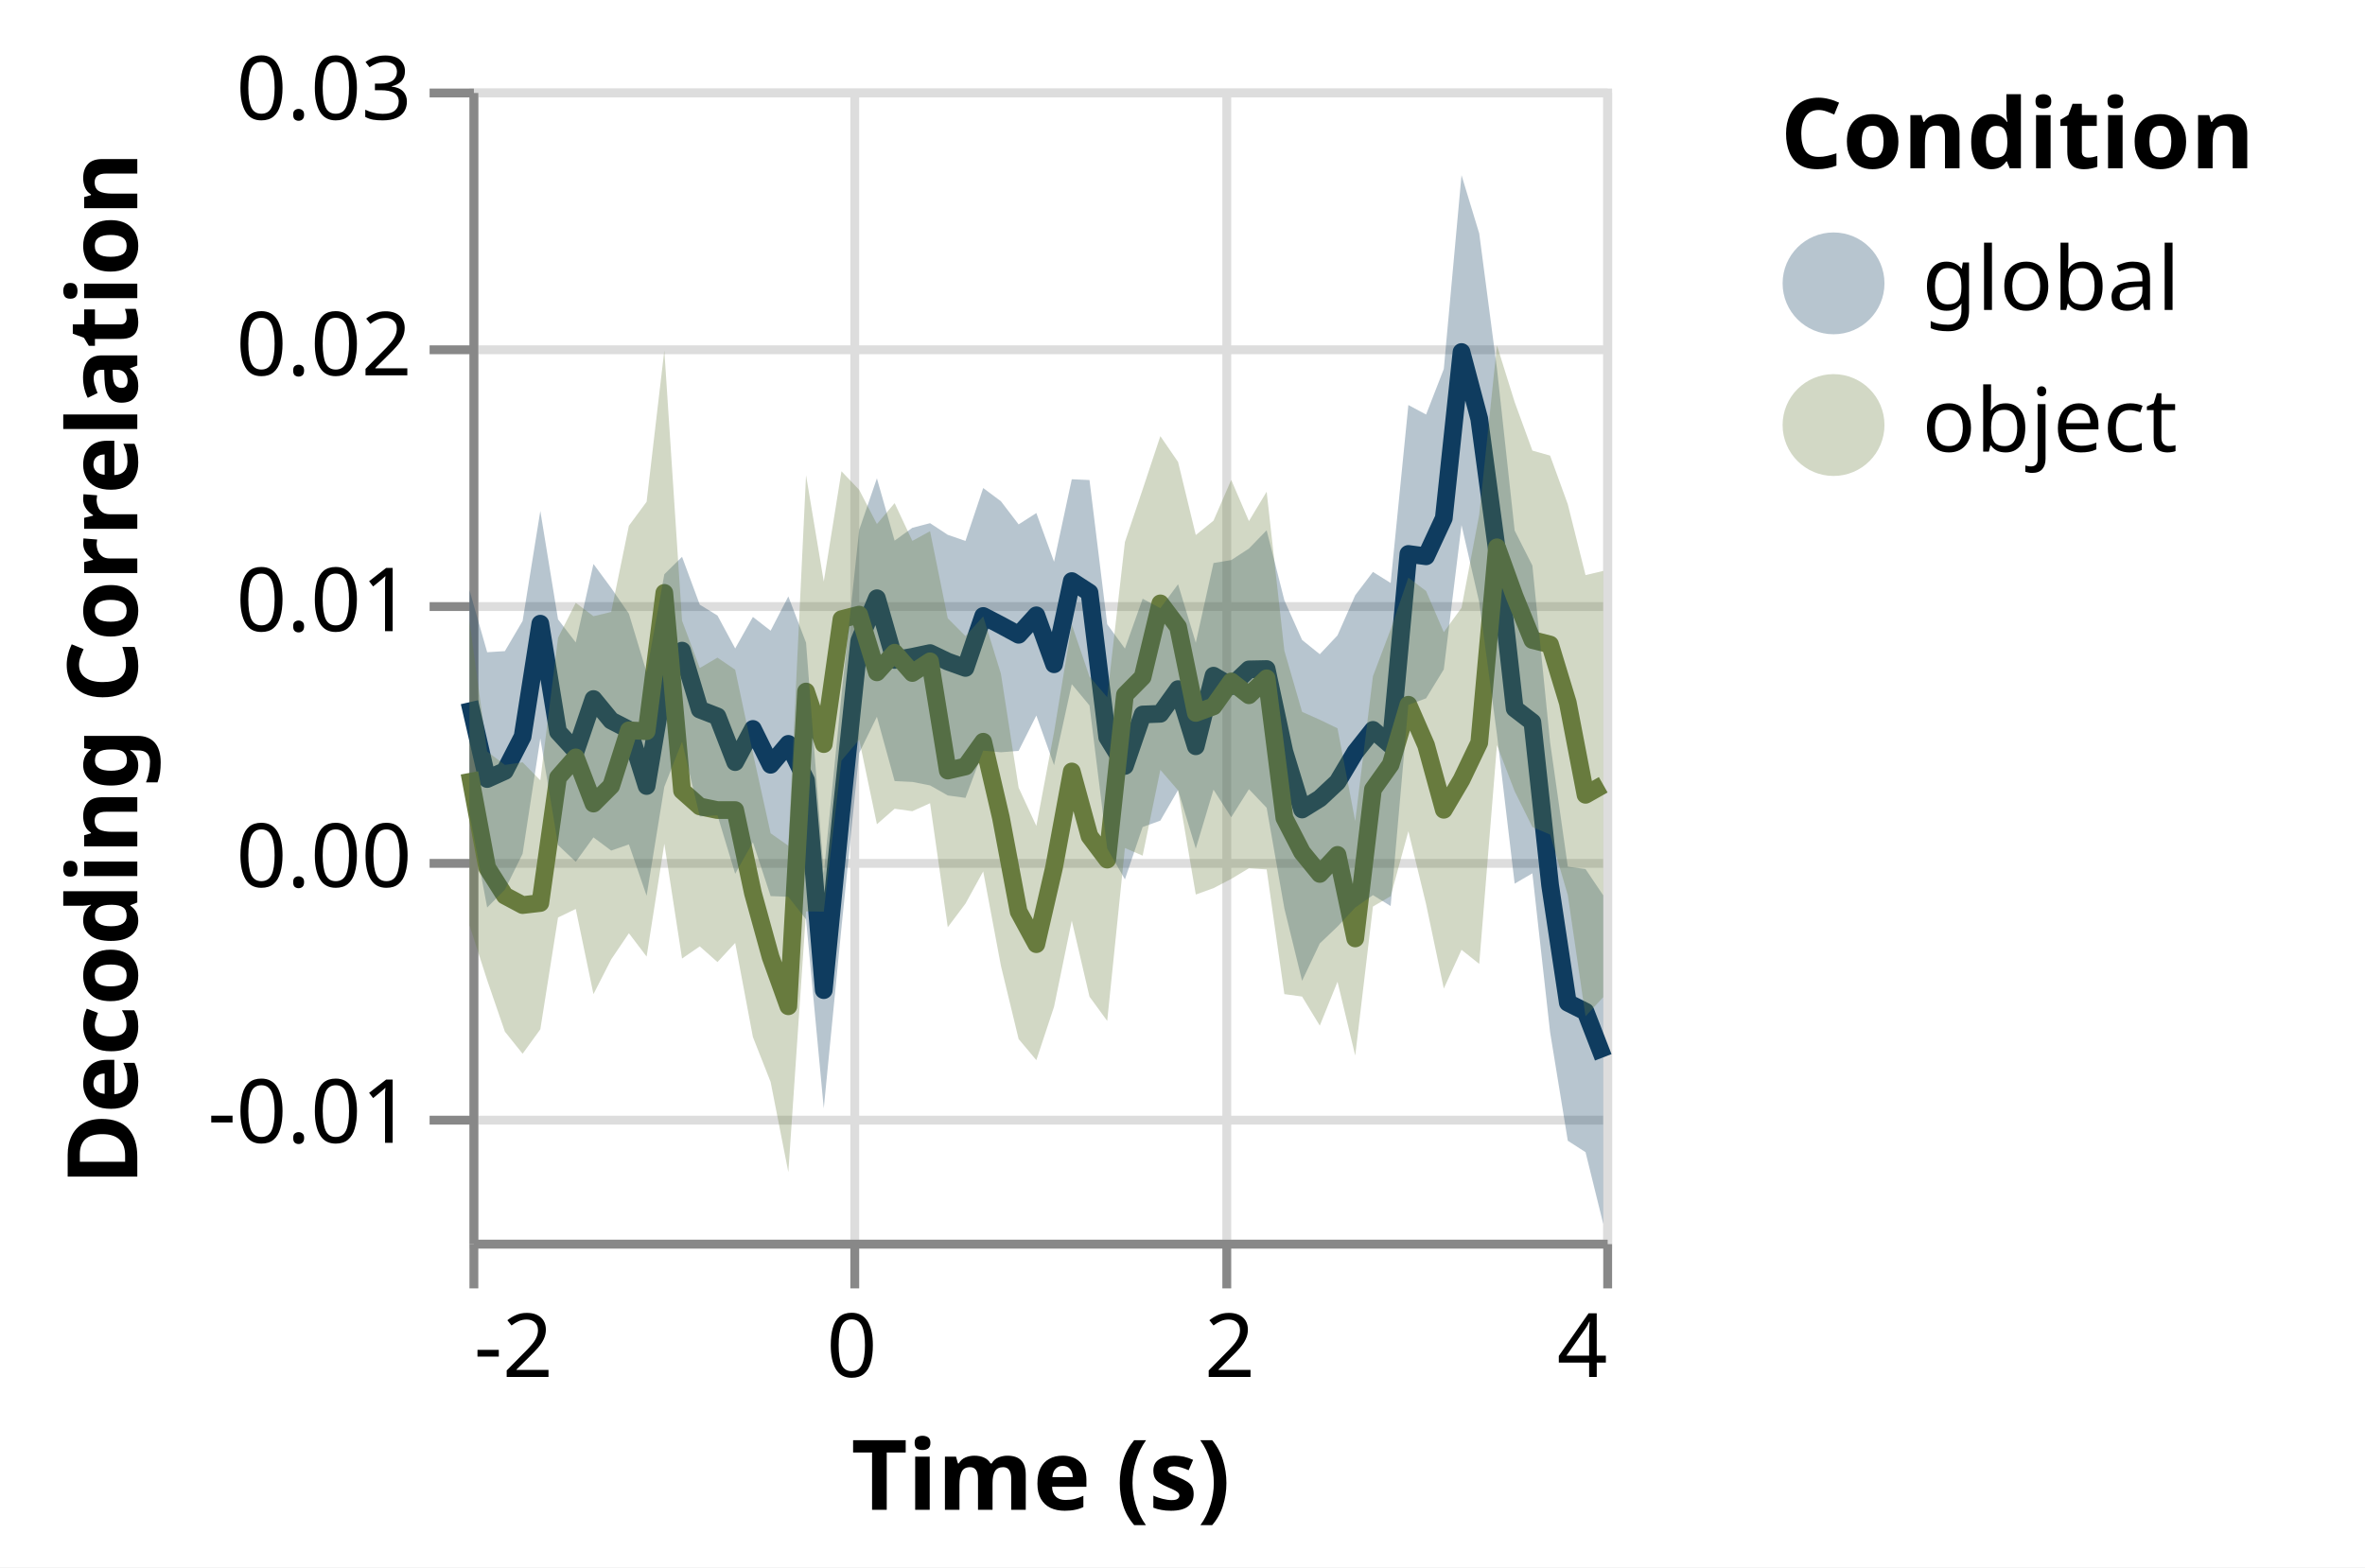
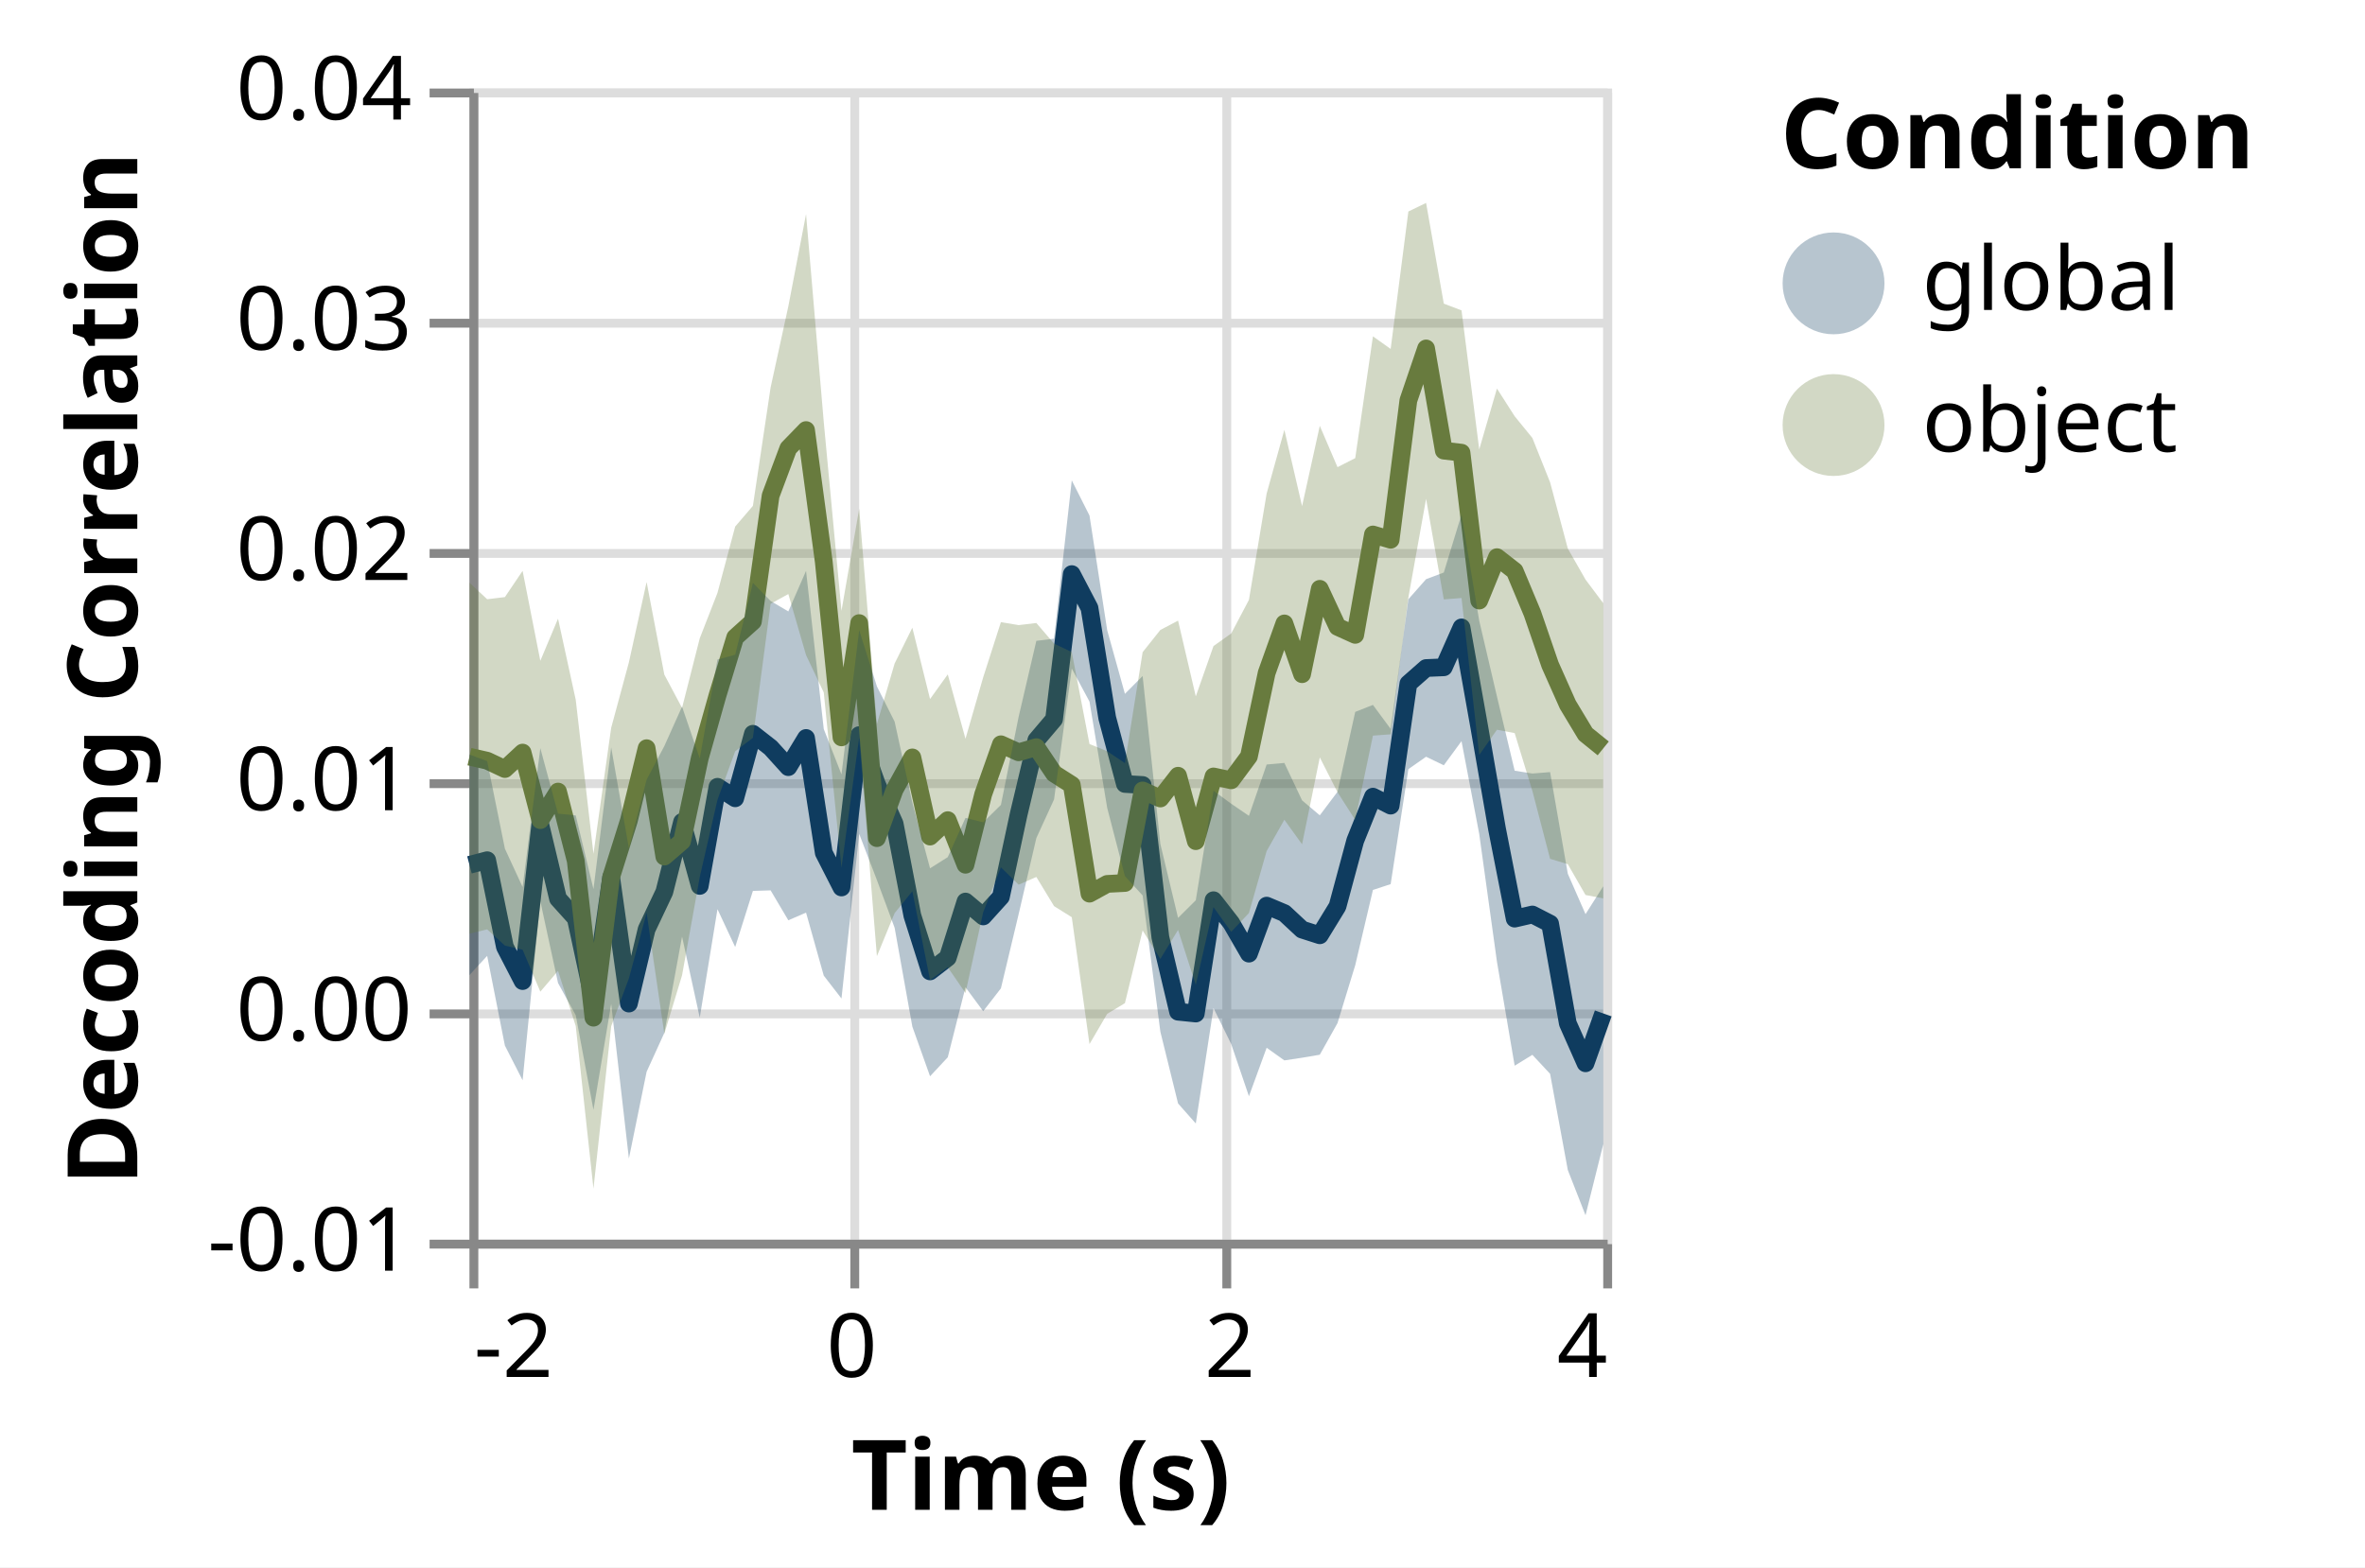
<svg xmlns="http://www.w3.org/2000/svg" class="marks" width="267" height="177" viewBox="0 0 267 177" version="1.1">
  <rect width="267" height="177" fill="white" />
  <g fill="none" stroke-miterlimit="10" transform="translate(53,10)">
    <g class="mark-group role-frame root" role="graphics-object" aria-roledescription="group mark container">
      <g transform="translate(0,0)">
        <path class="background" aria-hidden="true" d="M0.5,0.5h128v130h-128Z" stroke="#ddd" />
        <g>
          <g class="mark-group role-axis" aria-hidden="true">
            <g transform="translate(0.5,130.5)">
              <path class="background" aria-hidden="true" d="M0,0h0v0h0Z" pointer-events="none" />
              <g>
                <g class="mark-rule role-axis-grid" pointer-events="none">
                  <line transform="translate(0,-130)" x2="0" y2="130" stroke="#ddd" stroke-width="1" opacity="1" />
                  <line transform="translate(43,-130)" x2="0" y2="130" stroke="#ddd" stroke-width="1" opacity="1" />
                  <line transform="translate(85,-130)" x2="0" y2="130" stroke="#ddd" stroke-width="1" opacity="1" />
                  <line transform="translate(128,-130)" x2="0" y2="130" stroke="#ddd" stroke-width="1" opacity="1" />
                </g>
              </g>
              <path class="foreground" aria-hidden="true" d="" pointer-events="none" display="none" />
            </g>
          </g>
          <g class="mark-group role-axis" aria-hidden="true">
            <g transform="translate(0.5,0.5)">
              <path class="background" aria-hidden="true" d="M0,0h0v0h0Z" pointer-events="none" />
              <g>
                <g class="mark-rule role-axis-grid" pointer-events="none">
-                   <line transform="translate(0,116)" x2="128" y2="0" stroke="#ddd" stroke-width="1" opacity="1" />
-                   <line transform="translate(0,87)" x2="128" y2="0" stroke="#ddd" stroke-width="1" opacity="1" />
-                   <line transform="translate(0,58)" x2="128" y2="0" stroke="#ddd" stroke-width="1" opacity="1" />
-                   <line transform="translate(0,29)" x2="128" y2="0" stroke="#ddd" stroke-width="1" opacity="1" />
+                   <line transform="translate(0,130)" x2="128" y2="0" stroke="#ddd" stroke-width="1" opacity="1" />
+                   <line transform="translate(0,104)" x2="128" y2="0" stroke="#ddd" stroke-width="1" opacity="1" />
+                   <line transform="translate(0,78)" x2="128" y2="0" stroke="#ddd" stroke-width="1" opacity="1" />
+                   <line transform="translate(0,52)" x2="128" y2="0" stroke="#ddd" stroke-width="1" opacity="1" />
+                   <line transform="translate(0,26)" x2="128" y2="0" stroke="#ddd" stroke-width="1" opacity="1" />
                  <line transform="translate(0,0)" x2="128" y2="0" stroke="#ddd" stroke-width="1" opacity="1" />
                </g>
              </g>
              <path class="foreground" aria-hidden="true" d="" pointer-events="none" display="none" />
            </g>
          </g>
          <g class="mark-group role-axis" role="graphics-symbol" aria-roledescription="axis" aria-label="X-axis titled 'Time (s)' for a linear scale with values from -2 to 4">
            <g transform="translate(0.5,130.5)">
              <path class="background" aria-hidden="true" d="M0,0h0v0h0Z" pointer-events="none" />
              <g>
                <g class="mark-rule role-axis-tick" pointer-events="none">
                  <line transform="translate(0,0)" x2="0" y2="5" stroke="#888" stroke-width="1" opacity="1" />
                  <line transform="translate(43,0)" x2="0" y2="5" stroke="#888" stroke-width="1" opacity="1" />
                  <line transform="translate(85,0)" x2="0" y2="5" stroke="#888" stroke-width="1" opacity="1" />
                  <line transform="translate(128,0)" x2="0" y2="5" stroke="#888" stroke-width="1" opacity="1" />
                </g>
                <g class="mark-text role-axis-label" pointer-events="none">
                  <text text-anchor="start" transform="translate(0,15)" font-family="sans-serif" font-size="10px" fill="#000" opacity="1">-2</text>
                  <text text-anchor="middle" transform="translate(42.66667,15)" font-family="sans-serif" font-size="10px" fill="#000" opacity="1">0</text>
                  <text text-anchor="middle" transform="translate(85.33333,15)" font-family="sans-serif" font-size="10px" fill="#000" opacity="1">2</text>
                  <text text-anchor="end" transform="translate(128,15)" font-family="sans-serif" font-size="10px" fill="#000" opacity="1">4</text>
                </g>
                <g class="mark-rule role-axis-domain" pointer-events="none">
                  <line transform="translate(0,0)" x2="128" y2="0" stroke="#888" stroke-width="1" opacity="1" />
                </g>
                <g class="mark-text role-axis-title" pointer-events="none">
                  <text text-anchor="middle" transform="translate(64,30)" font-family="sans-serif" font-size="11px" font-weight="bold" fill="#000" opacity="1">Time (s)</text>
                </g>
              </g>
              <path class="foreground" aria-hidden="true" d="" pointer-events="none" display="none" />
            </g>
          </g>
-           <g class="mark-group role-axis" role="graphics-symbol" aria-roledescription="axis" aria-label="Y-axis titled 'Decoding Correlation' for a linear scale with values from -0.01 to 0.03">
+           <g class="mark-group role-axis" role="graphics-symbol" aria-roledescription="axis" aria-label="Y-axis titled 'Decoding Correlation' for a linear scale with values from -0.01 to 0.04">
            <g transform="translate(0.5,0.5)">
              <path class="background" aria-hidden="true" d="M0,0h0v0h0Z" pointer-events="none" />
              <g>
                <g class="mark-rule role-axis-tick" pointer-events="none">
-                   <line transform="translate(0,116)" x2="-5" y2="0" stroke="#888" stroke-width="1" opacity="1" />
-                   <line transform="translate(0,87)" x2="-5" y2="0" stroke="#888" stroke-width="1" opacity="1" />
-                   <line transform="translate(0,58)" x2="-5" y2="0" stroke="#888" stroke-width="1" opacity="1" />
-                   <line transform="translate(0,29)" x2="-5" y2="0" stroke="#888" stroke-width="1" opacity="1" />
+                   <line transform="translate(0,130)" x2="-5" y2="0" stroke="#888" stroke-width="1" opacity="1" />
+                   <line transform="translate(0,104)" x2="-5" y2="0" stroke="#888" stroke-width="1" opacity="1" />
+                   <line transform="translate(0,78)" x2="-5" y2="0" stroke="#888" stroke-width="1" opacity="1" />
+                   <line transform="translate(0,52)" x2="-5" y2="0" stroke="#888" stroke-width="1" opacity="1" />
+                   <line transform="translate(0,26)" x2="-5" y2="0" stroke="#888" stroke-width="1" opacity="1" />
                  <line transform="translate(0,0)" x2="-5" y2="0" stroke="#888" stroke-width="1" opacity="1" />
                </g>
                <g class="mark-text role-axis-label" pointer-events="none">
-                   <text text-anchor="end" transform="translate(-7,118.5556)" font-family="sans-serif" font-size="10px" fill="#000" opacity="1">-0.01</text>
-                   <text text-anchor="end" transform="translate(-7,89.66667)" font-family="sans-serif" font-size="10px" fill="#000" opacity="1">0.00</text>
-                   <text text-anchor="end" transform="translate(-7,60.77778)" font-family="sans-serif" font-size="10px" fill="#000" opacity="1">0.01</text>
-                   <text text-anchor="end" transform="translate(-7,31.88889)" font-family="sans-serif" font-size="10px" fill="#000" opacity="1">0.02</text>
-                   <text text-anchor="end" transform="translate(-7,3)" font-family="sans-serif" font-size="10px" fill="#000" opacity="1">0.03</text>
+                   <text text-anchor="end" transform="translate(-7,133)" font-family="sans-serif" font-size="10px" fill="#000" opacity="1">-0.01</text>
+                   <text text-anchor="end" transform="translate(-7,107)" font-family="sans-serif" font-size="10px" fill="#000" opacity="1">0.00</text>
+                   <text text-anchor="end" transform="translate(-7,81)" font-family="sans-serif" font-size="10px" fill="#000" opacity="1">0.01</text>
+                   <text text-anchor="end" transform="translate(-7,55)" font-family="sans-serif" font-size="10px" fill="#000" opacity="1">0.02</text>
+                   <text text-anchor="end" transform="translate(-7,29)" font-family="sans-serif" font-size="10px" fill="#000" opacity="1">0.03</text>
+                   <text text-anchor="end" transform="translate(-7,3)" font-family="sans-serif" font-size="10px" fill="#000" opacity="1">0.04</text>
                </g>
                <g class="mark-rule role-axis-domain" pointer-events="none">
                  <line transform="translate(0,130)" x2="0" y2="-130" stroke="#888" stroke-width="1" opacity="1" />
                </g>
                <g class="mark-text role-axis-title" pointer-events="none">
                  <text text-anchor="middle" transform="translate(-36,65) rotate(-90) translate(0,-2)" font-family="sans-serif" font-size="11px" font-weight="bold" fill="#000" opacity="1">Decoding Correlation</text>
                </g>
              </g>
              <path class="foreground" aria-hidden="true" d="" pointer-events="none" display="none" />
            </g>
          </g>
          <g class="mark-group role-scope layer_0_layer_0_layer_0_pathgroup" role="graphics-object" aria-roledescription="group mark container">
            <g transform="translate(0,0)">
              <path class="background" aria-hidden="true" d="M0,0h128v130h-128Z" />
              <g>
                <g class="mark-line role-mark layer_0_layer_0_layer_0_marks" role="graphics-object" aria-roledescription="line mark container">
-                   <path aria-label="Time (s): -2; Condition: global; Decoding Correlation: 0.00601140862844" role="graphics-symbol" aria-roledescription="line mark" d="M0,69.3L2,77.976L4,77.071L6,73.181L8,60.433L10,72.638L12,74.818L14,68.94L16,71.374L18,72.403L20,78.767L22,66.943L24,63.473L26,70.129L28,70.906L30,76.066L32,72.318L34,76.368L36,74.004L38,78.112L40,101.817L42,81.565L44,62.412L46,57.559L48,64.529L50,64.176L52,63.753L54,64.712L56,65.431L58,59.561L60,60.601L62,61.687L64,59.487L66,65.017L68,55.621L70,56.922L72,73.247L74,76.499L76,70.686L78,70.61L80,67.822L82,74.279L84,66.303L86,67.493L88,65.594L90,65.554L92,74.886L94,81.419L96,80.177L98,78.308L100,74.949L102,72.424L104,74.151L106,52.556L108,52.825L110,48.516L112,29.752L114,37.288L116,52.147L118,70.01L120,71.551L122,89.953L124,103.237L126,104.243L128,109.404" stroke="#0F3C5F" stroke-width="2" stroke-linejoin="round" />
+                   <path aria-label="Time (s): -2; Condition: global; Decoding Correlation: 0.00628088394922" role="graphics-symbol" aria-roledescription="line mark" d="M0,87.67L2,87.144L4,96.921L6,100.792L8,83.121L10,91.486L12,93.703L14,102.963L16,89.077L18,103.331L20,94.951L22,90.724L24,82.823L26,90.046L28,78.854L30,80.151L32,72.866L34,74.428L36,76.633L38,73.339L40,86.302L42,90.222L44,73.018L46,78.566L48,83.015L50,93.393L52,99.699L54,98.154L56,91.812L58,93.491L60,91.278L62,81.97L64,73.583L66,71.225L68,54.834L70,58.664L72,71.068L74,78.533L76,78.648L78,95.84L80,104.253L82,104.457L84,91.663L86,94.234L88,97.694L90,92.274L92,93.117L94,94.98L96,95.62L98,92.354L100,84.934L102,79.965L104,80.978L106,67.202L108,65.442L110,65.357L112,60.853L114,72.08L116,83.569L118,93.739L120,93.275L122,94.305L124,105.567L126,110.077L128,104.445" stroke="#0F3C5F" stroke-width="2" stroke-linejoin="round" />
                </g>
              </g>
              <path class="foreground" aria-hidden="true" d="" display="none" />
            </g>
            <g transform="translate(0,0)">
              <path class="background" aria-hidden="true" d="M0,0h128v130h-128Z" />
              <g>
                <g class="mark-line role-mark layer_0_layer_0_layer_0_marks" role="graphics-object" aria-roledescription="line mark container">
-                   <path aria-label="Time (s): -2; Condition: object; Decoding Correlation: 0.0032479727356" role="graphics-symbol" aria-roledescription="line mark" d="M0,77.284L2,87.989L4,91.147L6,92.211L8,91.977L10,77.804L12,75.531L14,80.748L16,78.749L18,72.472L20,72.576L22,56.953L24,79.294L26,81.068L28,81.484L30,81.482L32,90.843L34,98.087L36,103.639L38,68.094L40,74.031L42,59.92L44,59.408L46,65.929L48,63.709L50,66.003L52,64.683L54,77.023L56,76.558L58,73.762L60,82.339L62,92.947L64,96.627L66,87.954L68,77.121L70,84.424L72,87.076L74,68.473L76,66.454L78,58.139L80,60.799L82,70.512L84,69.775L86,66.956L88,68.517L90,66.601L92,82.374L94,86.249L96,88.694L98,86.541L100,95.979L102,79.147L104,76.337L106,69.587L108,74.166L110,81.45L112,78.053L114,73.87L116,51.808L118,57.356L120,62.28L122,62.785L124,69.362L126,79.758L128,78.625" stroke="#687B3E" stroke-width="2" stroke-linejoin="round" />
+                   <path aria-label="Time (s): -2; Condition: object; Decoding Correlation: 0.0109808061333" role="graphics-symbol" aria-roledescription="line mark" d="M0,75.45L2,75.905L4,76.849L6,74.99L8,82.616L10,79.392L12,87.218L14,104.927L16,89.027L18,82.662L20,74.495L22,86.733L24,85.005L26,75.627L28,68.549L30,61.986L32,60.184L34,45.976L36,40.627L38,38.568L40,53.434L42,73.272L44,60.367L46,84.651L48,79.176L50,75.536L52,84.474L54,82.62L56,87.655L58,79.696L60,74.051L62,74.957L64,74.377L66,77.358L68,78.634L70,90.921L72,89.819L74,89.716L76,79.264L78,80.174L80,77.604L82,84.992L84,77.684L86,78.117L88,75.42L90,65.998L92,60.405L94,66.136L96,56.495L98,60.789L100,61.695L102,50.359L104,50.955L106,35.217L108,29.35L110,40.888L112,41.124L114,57.822L116,52.921L118,54.479L120,59.262L122,65.083L124,69.576L126,72.9L128,74.518" stroke="#687B3E" stroke-width="2" stroke-linejoin="round" />
                </g>
              </g>
              <path class="foreground" aria-hidden="true" d="" display="none" />
            </g>
          </g>
          <g class="mark-group role-scope layer_0_layer_0_layer_1_layer_0_pathgroup" role="graphics-object" aria-roledescription="group mark container">
            <g transform="translate(0,0)">
              <path class="background" aria-hidden="true" d="M0,0h128v130h-128Z" />
              <g>
                <g class="mark-area role-mark layer_0_layer_0_layer_1_layer_0_marks" role="graphics-object" aria-roledescription="area mark container">
-                   <path aria-label=": 0.00166218605209; upper_lower: 0.0103978255848; Time (s): -2; Condition: global; upper: 0.0103978255848; lower: 0.00166218605209" role="graphics-symbol" aria-roledescription="errorband" d="M0,81.865L2,92.485L4,90.474L6,86.415L8,73.399L10,85.43L12,87.322L14,84.566L16,86.056L18,85.36L20,91.157L22,78.856L24,73.755L26,82.2L28,82.069L30,88.676L32,85.112L34,91.197L36,91.274L38,93.825L40,115.168L42,94.743L44,75.037L46,70.941L48,78.207L50,78.304L52,78.697L54,79.829L56,80.106L58,74.773L60,74.955L62,74.793L64,70.802L66,76.407L68,67.266L70,69.667L72,85.826L74,89.31L76,83.396L78,82.672L80,79.219L82,85.84L84,79.173L86,82.296L88,79.125L90,81.224L92,92.59L94,100.766L96,96.542L98,94.638L100,92.495L102,91.085L104,92.319L106,69.601L108,68.862L110,65.591L112,49.296L114,58.02L116,72.938L118,89.79L120,88.624L122,106.566L124,118.826L126,120.113L128,128.219L128,91.111L126,88.142L124,87.872L122,73.824L120,53.866L118,49.913L116,31.607L114,16.365L112,9.782L110,31.669L108,36.811L106,35.74L104,55.838L102,54.587L100,57.217L98,61.751L96,63.881L94,62.27L92,57.788L90,49.881L88,51.947L86,53.251L84,53.581L82,62.582L80,55.977L78,58.679L76,57.615L74,63.244L72,60.499L70,44.211L68,44.123L66,53.44L64,47.936L62,49.219L60,46.606L58,45.112L56,51.087L54,50.397L52,49.082L50,49.604L48,51.054L46,44.019L44,49.833L42,68.491L40,88.661L38,62.576L36,57.351L34,61.226L32,59.67L30,63.228L28,59.512L26,58.281L24,52.881L22,54.848L20,65.922L18,59.305L16,56.401L14,53.69L12,62.549L10,59.942L8,47.704L6,60.125L4,63.53L2,63.656L0,56.629Z" fill="#0F3C5F" opacity="0.3" />
+                   <path aria-label=": 0.00149220986807; upper_lower: 0.0110737164724; Time (s): -2; Condition: global; upper: 0.0110737164724; lower: 0.00149220986807" role="graphics-symbol" aria-roledescription="errorband" d="M0,100.12L2,97.944L4,108.076L6,111.994L8,91.778L10,101.007L12,104.657L14,115.335L16,103.373L18,120.835L20,111.035L22,106.648L24,95.77L26,104.925L28,92.672L30,96.948L32,90.61L34,90.549L36,93.927L38,93.061L40,100.178L42,102.763L44,84.171L46,89.386L48,94.77L50,105.933L52,111.544L54,109.399L56,101.491L58,104.196L60,101.614L62,93.242L64,84.644L66,80.279L68,65.5L70,69.23L72,81.241L74,88.949L76,91.124L78,106.501L80,114.617L82,116.875L84,103.843L86,107.909L88,113.797L90,108.323L92,109.75L94,109.449L96,109.11L98,105.54L100,99.005L102,90.501L104,89.844L106,76.86L108,75.457L110,76.422L112,73.697L114,84.185L116,98.601L118,110.35L120,109.122L122,111.266L124,122.132L126,127.24L128,119.224L128,90.085L126,93.234L124,88.676L122,77.193L120,77.354L118,77.035L116,68.652L114,60.102L112,48.095L110,54.654L108,55.407L106,57.674L104,72.313L102,69.604L100,70.393L98,79.417L96,82.074L94,80.386L92,76.157L90,76.335L88,82.132L86,80.764L84,79.297L82,91.667L80,93.657L78,85.303L76,66.34L74,68.355L72,61.173L70,48.222L68,44.25L66,62.127L64,62.368L62,70.95L60,80.897L58,82.862L56,82.366L54,86.796L52,88.057L50,80.639L48,71.493L46,67.514L44,61.157L42,77.451L40,72.331L38,54.468L36,59.047L34,57.87L32,55.821L30,63.938L28,64.482L26,75.65L24,69.801L22,74.253L20,78.046L18,85.785L16,74.403L14,90.406L12,82.087L10,81.883L8,74.488L6,90.168L4,85.838L2,75.952L0,75.208Z" fill="#0F3C5F" opacity="0.3" />
                </g>
              </g>
              <path class="foreground" aria-hidden="true" d="" display="none" />
            </g>
            <g transform="translate(0,0)">
              <path class="background" aria-hidden="true" d="M0,0h128v130h-128Z" />
              <g>
                <g class="mark-area role-mark layer_0_layer_0_layer_1_layer_0_marks" role="graphics-object" aria-roledescription="area mark container">
-                   <path aria-label=": -0.00270577123034; upper_lower: 0.0091975377688; Time (s): -2; Condition: object; upper: 0.0091975377688; lower: -0.00270577123034" role="graphics-symbol" aria-roledescription="errorband" d="M0,94.483L2,100.688L4,106.503L6,108.998L8,106.242L10,93.612L12,92.649L14,102.268L16,98.347L18,95.39L20,98.025L22,85.278L24,98.249L26,96.873L28,98.647L30,96.485L32,107.109L34,112.182L36,122.368L38,92.916L40,92.953L42,75.893L44,73.519L46,83.082L48,81.331L50,81.608L52,80.708L54,94.713L56,92.045L58,88.406L60,99.068L62,107.338L64,109.723L66,103.684L68,93.968L70,102.554L72,105.292L74,85.768L76,86.629L78,76.941L80,79.26L82,91.02L84,90.299L86,89.257L88,88.055L90,88.184L92,102.266L94,102.541L96,105.827L98,100.865L100,109.203L102,92.375L104,91.206L106,83.873L108,92.108L110,101.639L112,97.262L114,98.851L116,74.148L118,79.363L120,83.4L122,84.246L124,91.091L126,104.771L128,102.606L128,54.474L126,54.946L124,46.952L122,41.451L120,40.885L118,35.406L116,29L114,48.118L112,58.636L110,61.388L108,56.747L106,55.228L104,61.071L102,66.365L100,82.725L98,72.245L96,71.282L94,70.387L92,63.482L90,45.53L88,48.849L86,44.193L84,48.799L82,50.423L80,42.169L78,39.254L76,45.271L74,51.21L72,68.734L70,66.404L68,60.538L66,72.675L64,83.275L62,78.951L60,66.087L58,59.608L56,61.83L54,59.825L52,49.988L50,51.08L48,46.819L46,49.177L44,45.318L42,43.221L40,55.674L38,43.665L36,85.507L34,84.101L32,75.047L30,65.63L28,64.265L26,65.437L24,60.087L22,29.575L20,46.665L18,49.373L16,59.104L14,59.59L12,58.075L10,62.023L8,78.125L6,76.083L4,76.382L2,74.864L0,60.096Z" fill="#687B3E" opacity="0.3" />
+                   <path aria-label=": 0.00329084348469; upper_lower: 0.0185403073849; Time (s): -2; Condition: object; upper: 0.0185403073849; lower: 0.00329084348469" role="graphics-symbol" aria-roledescription="errorband" d="M0,95.444L2,94.956L4,96.785L6,97.256L8,101.989L10,99.641L12,105.876L14,124.229L16,105.893L18,100.497L20,93.089L22,106.747L24,100.146L26,89.048L28,80.327L30,74.842L32,73.325L34,58.187L36,57.086L38,63.985L40,68.193L42,87.996L44,73.303L46,97.982L48,93.121L50,90.653L52,100.68L54,99.236L56,102.143L58,93.021L60,87.948L62,89.909L64,89.035L66,92.329L68,93.579L70,107.91L72,104.492L74,103.284L76,95.076L78,98.29L80,95.018L82,101.224L84,92.447L86,95.233L88,93.111L90,86.111L92,82.576L94,85.349L96,75.534L98,79.467L100,82.596L102,73.076L104,72.927L106,57.478L108,46.332L110,57.691L112,57.535L114,75.259L116,72.41L118,72.789L120,79.324L122,86.988L124,87.592L126,91.072L128,91.453L128,58.118L126,55.45L124,51.946L122,44.467L120,39.461L118,37.005L116,33.878L114,40.751L112,25.051L110,24.289L108,12.917L106,13.884L104,29.405L102,27.985L100,41.737L98,42.756L96,38.089L94,47.158L92,38.541L90,45.733L88,57.747L86,61.536L84,62.958L82,68.642L80,60.09L78,61.14L76,63.651L74,76.177L72,74.834L70,74.024L68,63.636L66,62.684L64,60.356L62,60.594L60,60.257L58,66.484L56,73.431L54,66.159L52,68.944L50,60.889L48,64.934L46,71.761L44,47.452L42,58.986L40,37.659L38,14.187L36,24.592L34,33.755L32,47.129L30,49.463L28,56.956L26,62.085L24,69.944L22,66.184L20,55.728L18,64.799L16,72.193L14,86.418L12,69.038L10,59.865L8,64.626L6,54.467L4,57.431L2,57.672L0,55.795Z" fill="#687B3E" opacity="0.3" />
                </g>
              </g>
              <path class="foreground" aria-hidden="true" d="" display="none" />
            </g>
          </g>
          <g class="mark-group role-legend" role="graphics-symbol" aria-roledescription="legend" aria-label="Symbol legend titled 'Condition' for fill color and stroke color with 2 values: global, object">
            <g transform="translate(148,0)">
              <path class="background" aria-hidden="true" d="M0,0h61v45h-61Z" pointer-events="none" />
              <g>
                <g class="mark-group role-legend-entry">
                  <g transform="translate(0,16)">
                    <path class="background" aria-hidden="true" d="M0,0h0v0h0Z" pointer-events="none" />
                    <g>
                      <g class="mark-group role-scope" role="graphics-object" aria-roledescription="group mark container">
                        <g transform="translate(0,0)">
                          <path class="background" aria-hidden="true" d="M0,0h47v12.5h-47Z" pointer-events="none" opacity="1" />
                          <g>
                            <g class="mark-symbol role-legend-symbol" pointer-events="none">
                              <path transform="translate(6,6)" d="M5,0A5,5,0,1,1,-5,0A5,5,0,1,1,5,0" fill="#0F3C5F" stroke="#0F3C5F" stroke-width="1.5" opacity="0.3" />
                            </g>
                            <g class="mark-text role-legend-label" pointer-events="none">
                              <text text-anchor="start" transform="translate(16,9)" font-family="sans-serif" font-size="10px" fill="#000" opacity="1">global</text>
                            </g>
                          </g>
                          <path class="foreground" aria-hidden="true" d="" pointer-events="none" display="none" />
                        </g>
                        <g transform="translate(0,16)">
                          <path class="background" aria-hidden="true" d="M0,0h47v12.5h-47Z" pointer-events="none" opacity="1" />
                          <g>
                            <g class="mark-symbol role-legend-symbol" pointer-events="none">
                              <path transform="translate(6,6)" d="M5,0A5,5,0,1,1,-5,0A5,5,0,1,1,5,0" fill="#687B3E" stroke="#687B3E" stroke-width="1.5" opacity="0.3" />
                            </g>
                            <g class="mark-text role-legend-label" pointer-events="none">
                              <text text-anchor="start" transform="translate(16,9)" font-family="sans-serif" font-size="10px" fill="#000" opacity="1">object</text>
                            </g>
                          </g>
                          <path class="foreground" aria-hidden="true" d="" pointer-events="none" display="none" />
                        </g>
                      </g>
                    </g>
                    <path class="foreground" aria-hidden="true" d="" pointer-events="none" display="none" />
                  </g>
                </g>
                <g class="mark-text role-legend-title" pointer-events="none">
                  <text text-anchor="start" transform="translate(0,9)" font-family="sans-serif" font-size="11px" font-weight="bold" fill="#000" opacity="1">Condition</text>
                </g>
              </g>
              <path class="foreground" aria-hidden="true" d="" pointer-events="none" display="none" />
            </g>
          </g>
        </g>
        <path class="foreground" aria-hidden="true" d="" display="none" />
      </g>
    </g>
  </g>
</svg>
